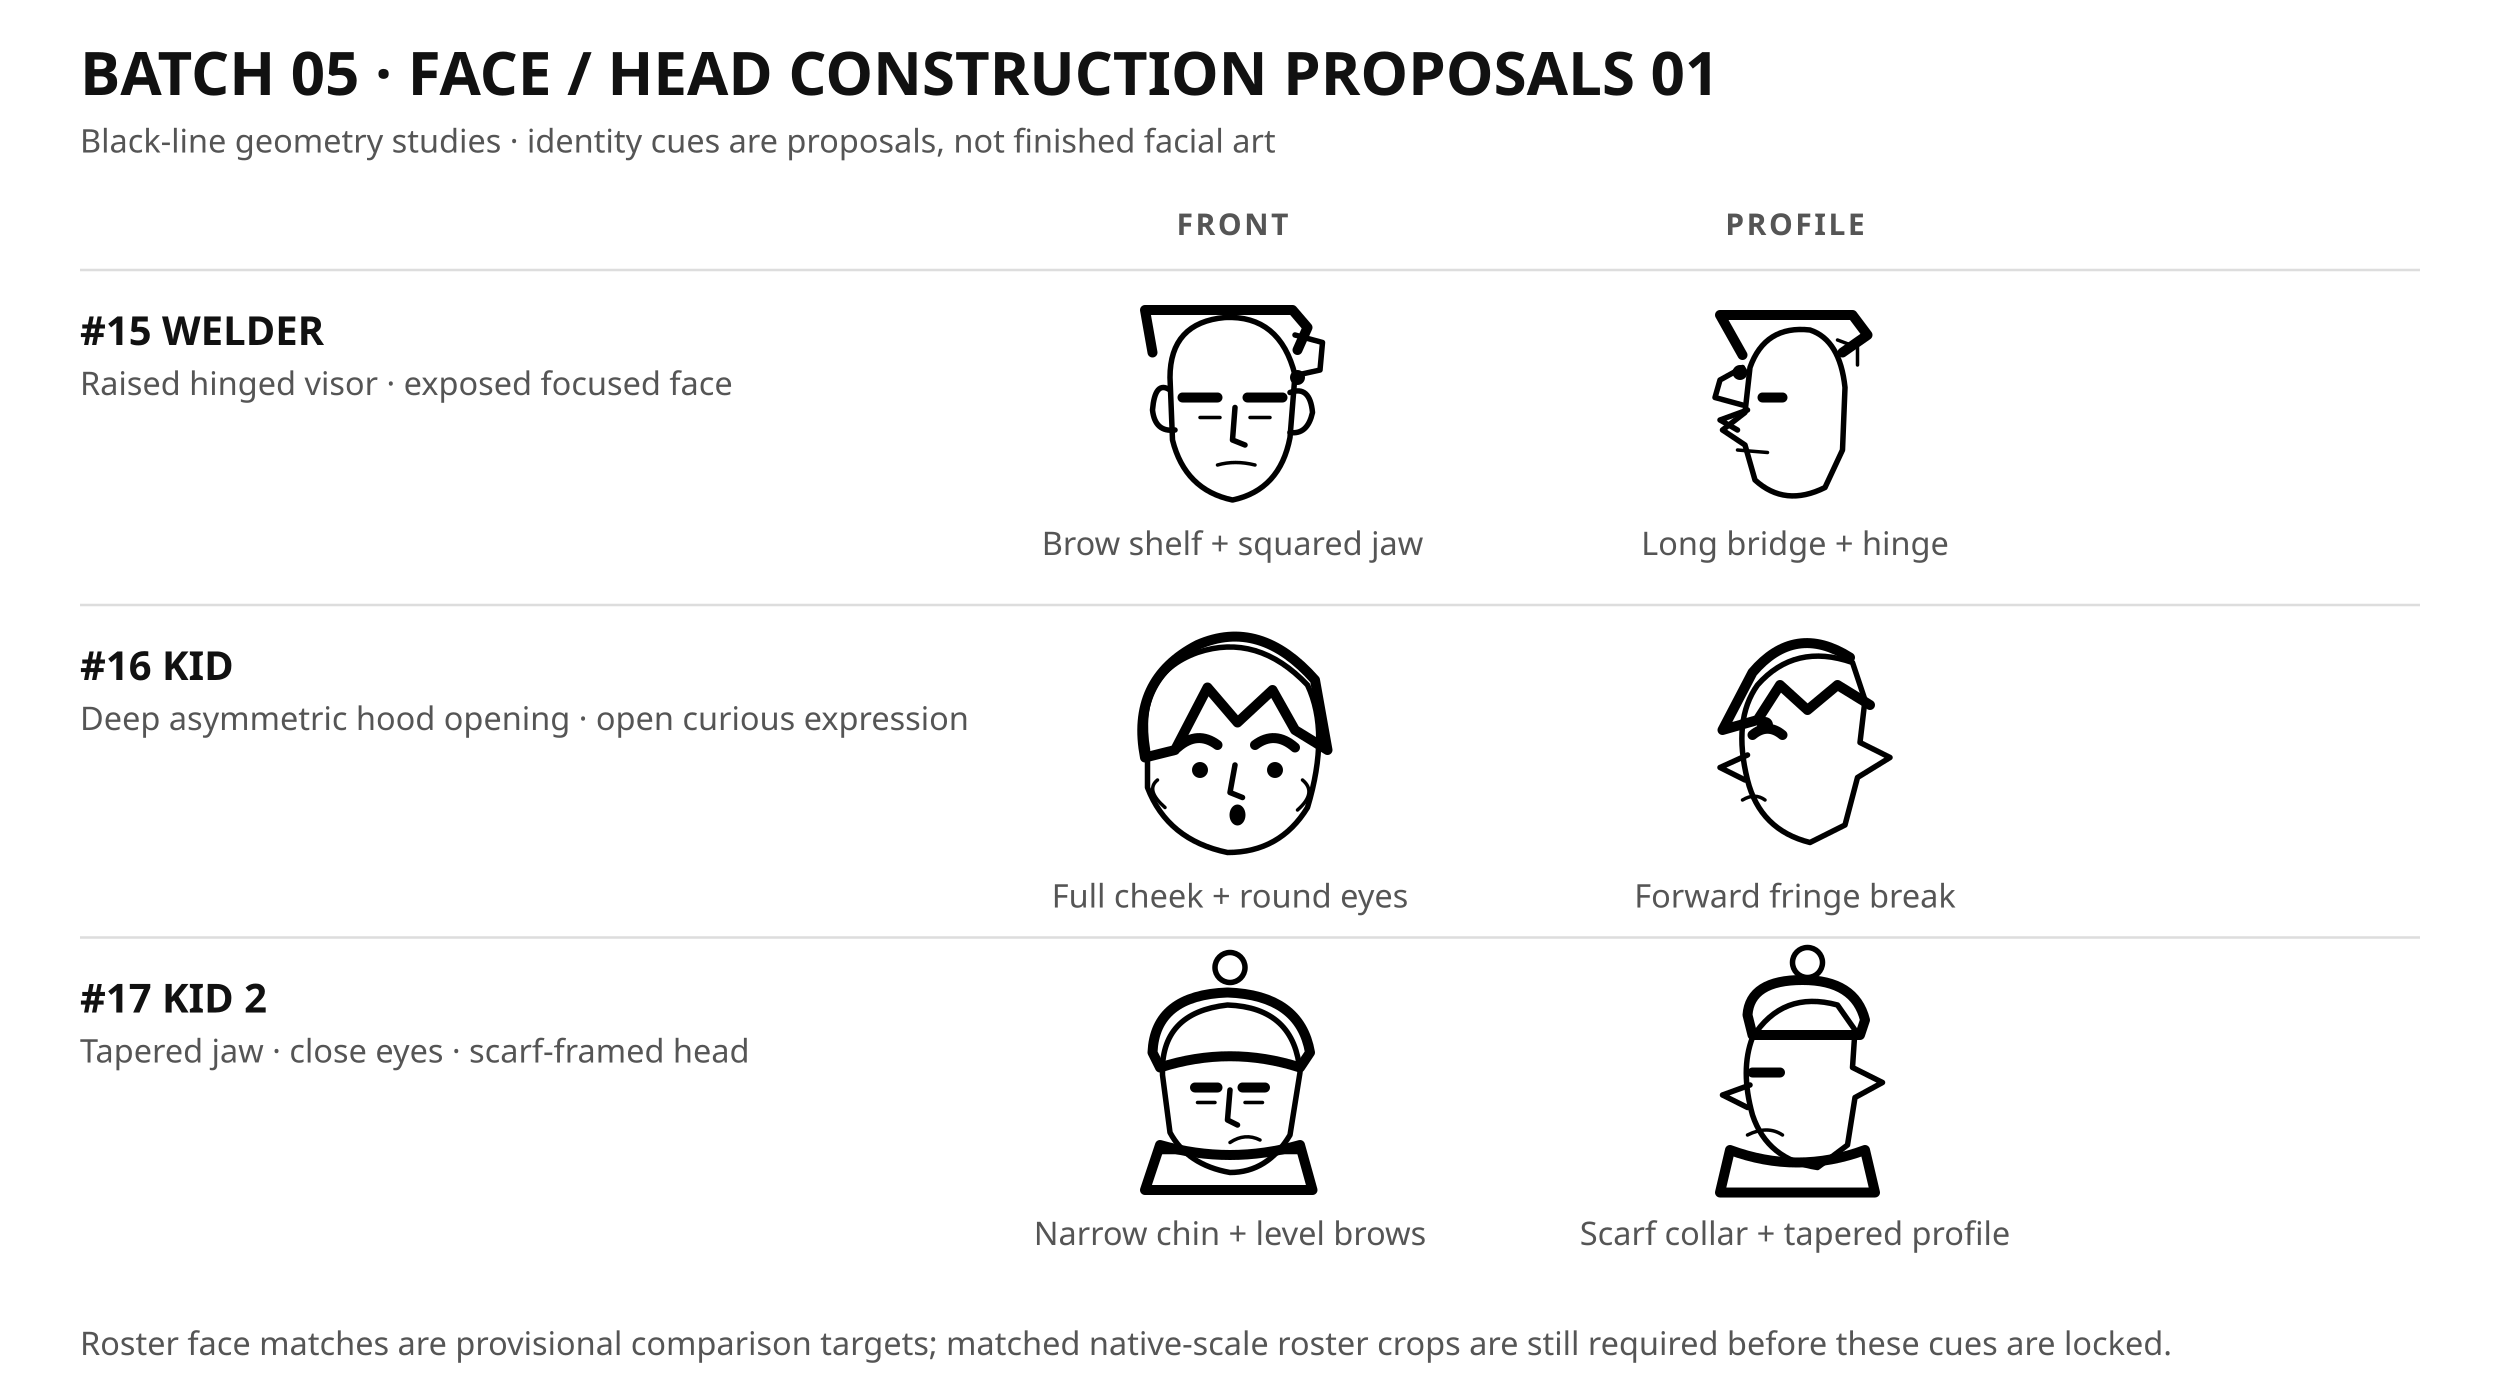
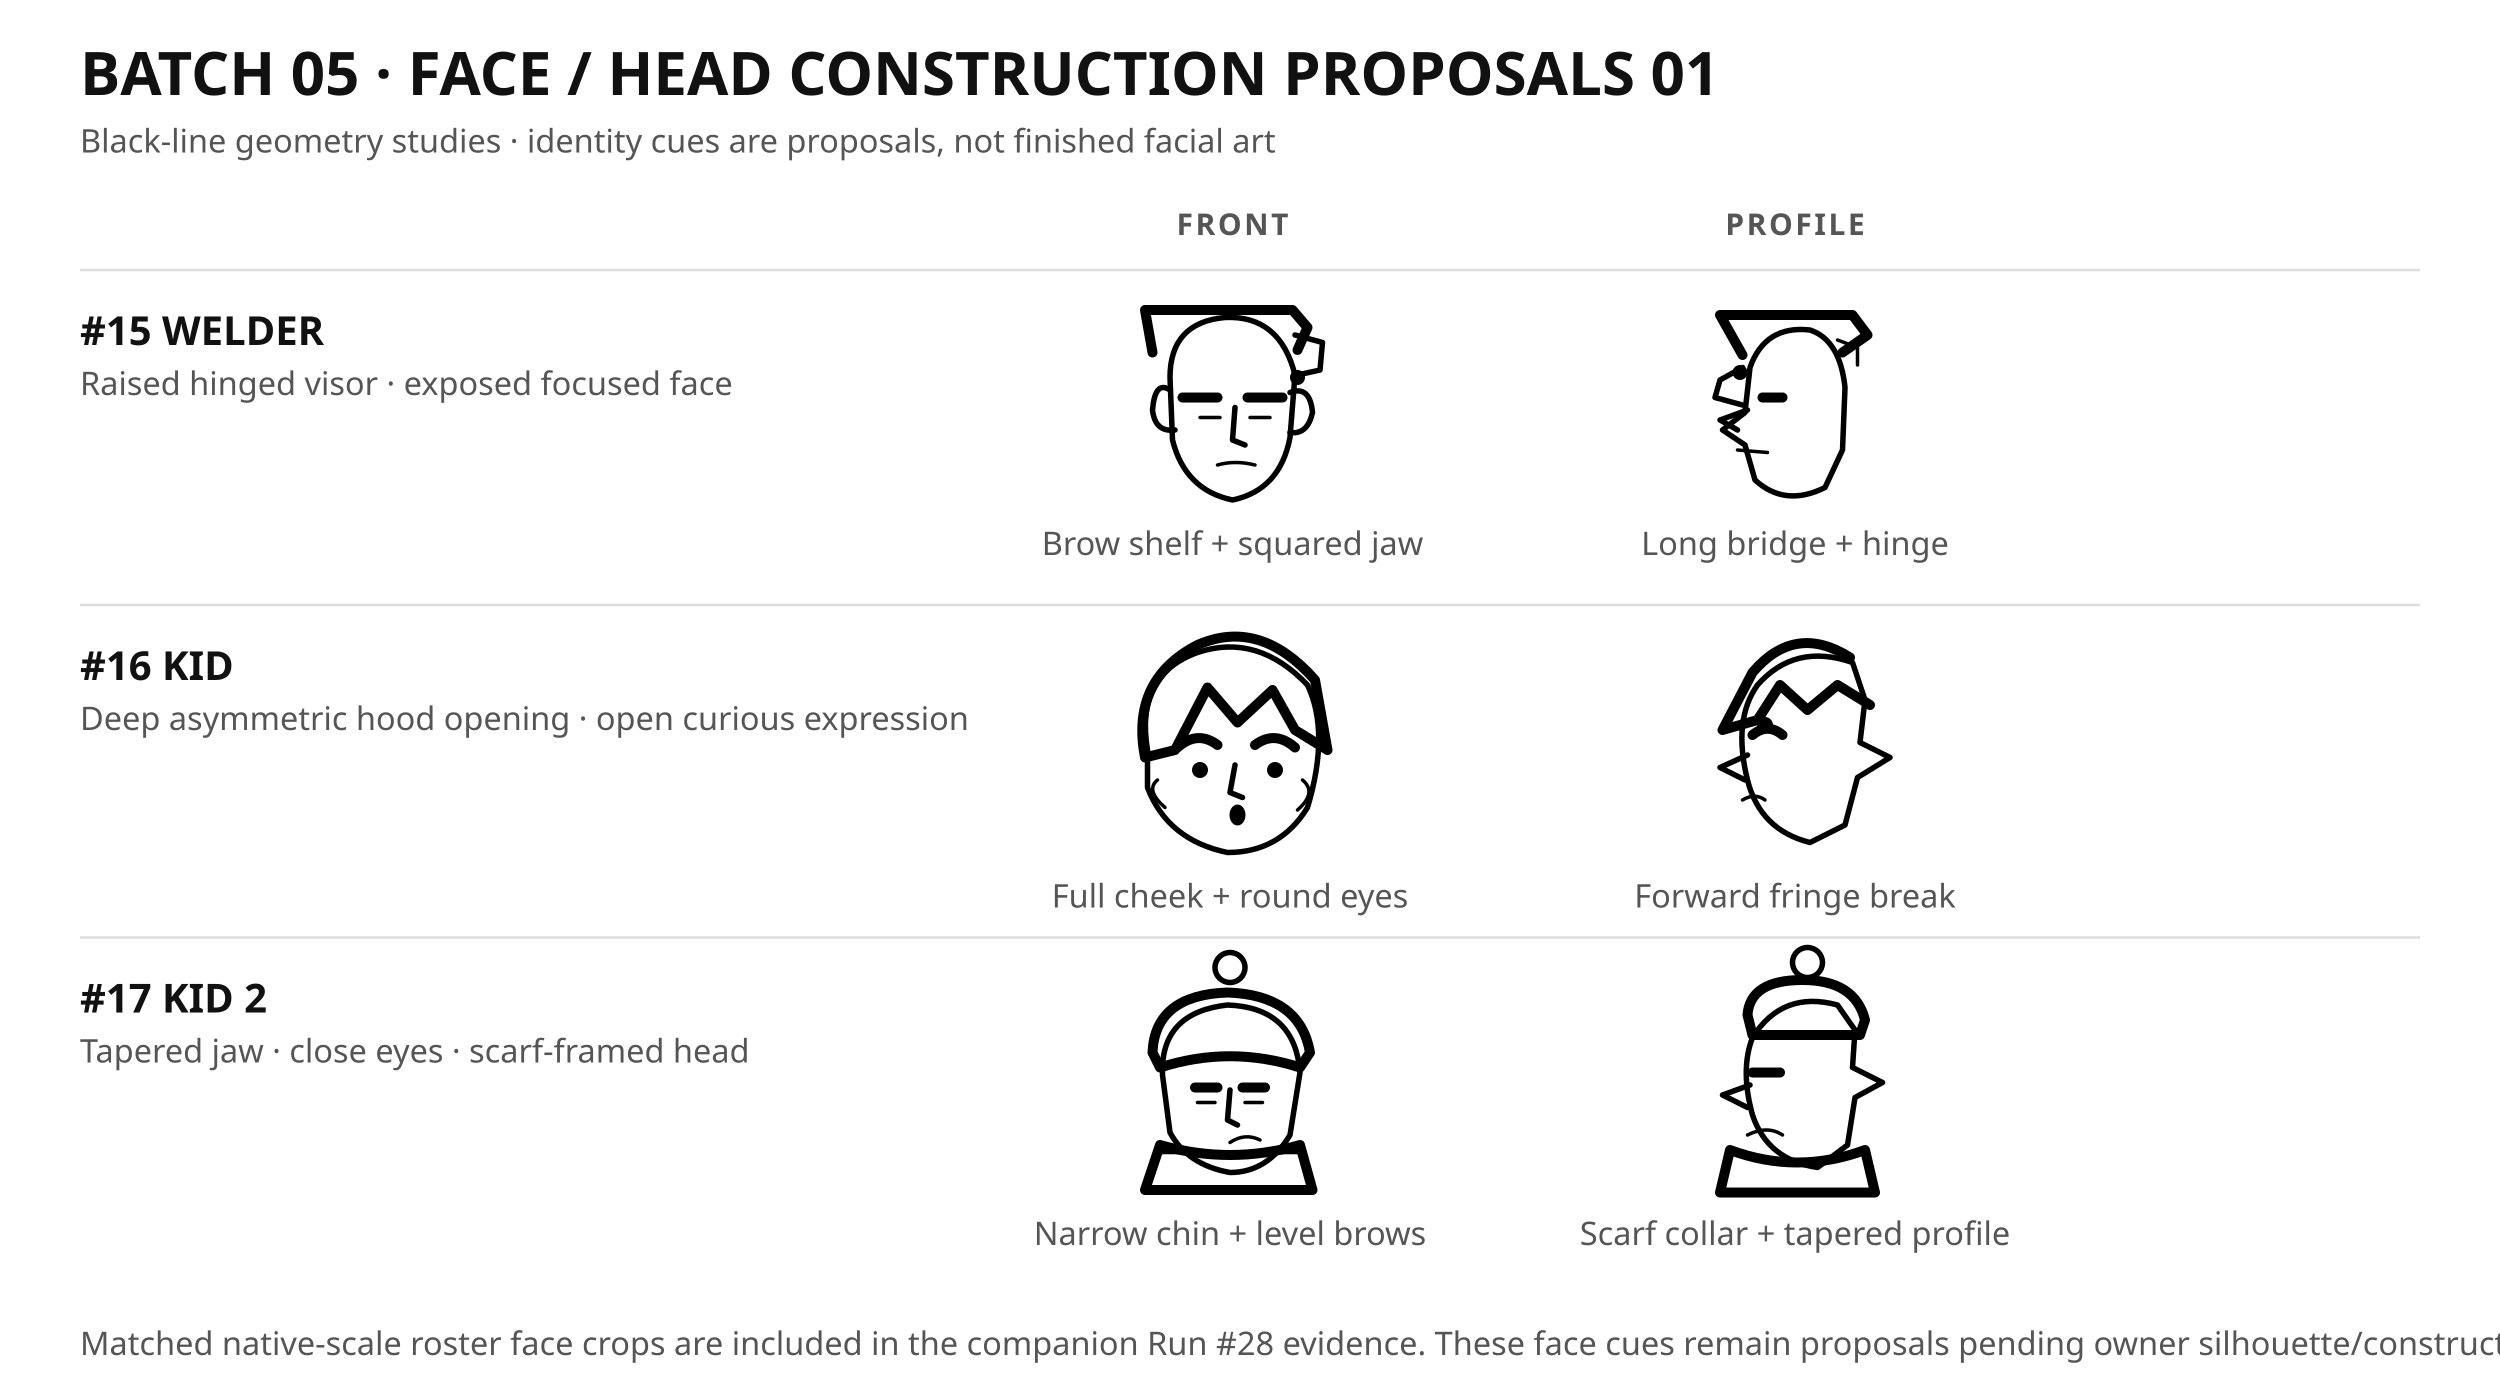
<svg xmlns="http://www.w3.org/2000/svg" width="1000" height="560" viewBox="0 0 1000 560" role="img" aria-labelledby="title desc">
  <rect width="1000" height="560" fill="#fff" />
  <style>
 .h{font:700 24px system-ui,sans-serif;fill:#111}.s{font:13px system-ui,sans-serif;fill:#555}
 .n{font:700 16px system-ui,sans-serif;fill:#111}.d{font:600 12px system-ui,sans-serif;fill:#555;letter-spacing:1px}
 .ink{fill:none;stroke:#000;stroke-width:2.2;stroke-linecap:round;stroke-linejoin:round}
 .heavy{fill:none;stroke:#000;stroke-width:4;stroke-linecap:round;stroke-linejoin:round}
 .solid{fill:#000;stroke:none}
 .fine{fill:none;stroke:#000;stroke-width:1.4;stroke-linecap:round;stroke-linejoin:round}
 .rule{stroke:#ddd;stroke-width:1}
</style>
  <text x="32" y="38" class="h">BATCH 05 · FACE / HEAD CONSTRUCTION PROPOSALS 01</text>
  <text x="32" y="61" class="s">Black-line geometry studies · identity cues are proposals, not finished facial art</text>
  <g class="d" text-anchor="middle">
    <text x="493" y="94">FRONT</text>
    <text x="718" y="94">PROFILE</text>
  </g>
  <line x1="32" y1="108" x2="968" y2="108" class="rule" />
  <text x="32" y="138" class="n">#15 WELDER</text>
  <text x="32" y="158" class="s">Raised hinged visor · exposed focused face</text>
  <g transform="translate(440 112)">
    <g class="ink">
      <path d="M28 39 Q28 17 50 15 Q72 14 78 38 L76 63 Q72 84 53 88 Q34 84 29 64 Z" />
      <path d="M28 44 Q22 40 21 52 Q22 61 30 60 M76 45 Q84 42 85 53 Q83 62 76 61" />
      <path d="M33 47 L47 47 M59 47 L73 47" class="heavy" />
      <path d="M40 55 L48 55 M60 55 L68 55" class="fine" />
      <path d="M54 51 L53 64 L58 66" />
      <path d="M47 74 Q54 72 62 74" class="fine" />
      <path d="M21 29 L18 12 L77 12 L83 19 L79 28" class="heavy" />
      <path d="M78 22 L89 25 L88 36 L79 38" class="ink" />
      <circle cx="79" cy="39" r="3" class="solid" />
    </g>
    <text x="53" y="110" class="s" text-anchor="middle">Brow shelf + squared jaw</text>
  </g>
  <g transform="translate(670 112)">
    <g class="ink">
      <path d="M54 20 Q36 18 30 35 L28 53 L19 60 L28 66 L32 80 Q44 91 60 83 L67 68 L68 43 Q66 24 54 20 Z" />
      <path d="M27 30 L18 14 L71 14 L77 22 L67 29" class="heavy" />
      <path d="M27 35 L18 40 L16 47 L27 50" class="ink" />
      <path d="M35 47 L43 47" class="heavy" />
      <path d="M29 52 L18 56 L25 60" />
      <path d="M25 68 L37 69" class="fine" />
      <circle cx="26" cy="37" r="3" class="solid" />
      <path d="M65 24 L73 27 L73 34" class="fine" />
    </g>
    <text x="48" y="110" class="s" text-anchor="middle">Long bridge + hinge</text>
  </g>
  <line x1="32" y1="242" x2="968" y2="242" class="rule" />
  <text x="32" y="272" class="n">#16 KID</text>
  <text x="32" y="292" class="s">Deep asymmetric hood opening · open curious expression</text>
  <g transform="translate(440 245)">
    <g class="ink">
      <path d="M19 55 Q14 25 39 16 Q63 8 83 29 Q92 48 83 78 Q72 96 51 96 Q27 91 19 70 Z" />
      <path d="M18 58 Q12 27 39 13 Q64 2 86 27 L91 55 L78 47 L69 31 L55 44 L43 30 L30 55 Z" class="heavy" />
      <path d="M31 54 Q39 47 47 53 M62 53 Q70 47 78 54" class="heavy" />
      <circle cx="40" cy="63" r="3.2" class="solid" />
      <circle cx="70" cy="63" r="3.2" class="solid" />
      <path d="M54 61 L52 72 L57 74" />
      <ellipse cx="55" cy="81" rx="3.2" ry="4.2" class="solid" />
      <path d="M23 67 Q18 71 26 78 M81 67 Q87 72 79 79" class="fine" />
    </g>
    <text x="52" y="118" class="s" text-anchor="middle">Full cheek + round eyes</text>
  </g>
  <g transform="translate(670 245)">
    <g class="ink">
      <path d="M71 20 Q48 12 33 29 Q23 43 29 67 Q34 87 54 92 L68 85 L73 66 L86 58 L74 52 L76 35 Z" />
      <path d="M70 18 Q48 4 31 24 L19 47 L33 43 L42 29 L53 39 L65 29 L78 37" class="heavy" />
      <path d="M31 49 Q37 44 43 49" class="heavy" />
      <path d="M29 57 L18 62 L28 67" />
      <path d="M27 75 Q32 72 36 75" class="fine" />
      <circle cx="36" cy="45" r="3.2" class="solid" />
    </g>
    <text x="48" y="118" class="s" text-anchor="middle">Forward fringe break</text>
  </g>
  <line x1="32" y1="375" x2="968" y2="375" class="rule" />
  <text x="32" y="405" class="n">#17 KID 2</text>
  <text x="32" y="425" class="s">Tapered jaw · close eyes · scarf-framed head</text>
  <g transform="translate(440 378)">
    <g class="ink">
      <path d="M25 52 Q24 27 51 24 Q78 25 80 51 L76 76 Q67 91 52 91 Q35 88 28 75 Z" />
      <path d="M21 43 Q22 20 51 19 Q80 20 84 43 L80 49 Q52 40 24 49 Z" class="heavy" />
      <circle cx="52" cy="9" r="6" class="ink" />
      <path d="M38 57 L47 57 M57 57 L66 57" class="heavy" />
      <path d="M39 63 L46 63 M58 63 L65 63" class="fine" />
      <path d="M52 58 L51 70 L55 72" />
      <path d="M52 79 Q58 75 64 78" class="fine" />
      <path d="M24 80 Q52 88 80 80 L85 98 L18 98 Z" class="heavy" />
      <path d="M24 83 L80 83" class="fine" />
    </g>
    <text x="52" y="120" class="s" text-anchor="middle">Narrow chin + level brows</text>
  </g>
  <g transform="translate(670 378)">
    <g class="ink">
      <path d="M65 24 Q43 18 31 37 Q26 50 31 68 Q37 86 57 89 L69 80 L72 61 L83 55 L71 49 L72 34 Z" />
      <path d="M29 28 Q30 14 51 14 Q72 14 76 30 L74 36 L31 36 Z" class="heavy" />
      <circle cx="53" cy="7" r="6" class="ink" />
      <path d="M31 51 L42 51" class="heavy" />
      <path d="M30 56 L19 60 L29 65" />
      <path d="M29 76 Q37 72 43 76" class="fine" />
      <path d="M22 82 Q49 92 76 82 L80 99 L18 99 Z" class="heavy" />
    </g>
    <text x="48" y="120" class="s" text-anchor="middle">Scarf collar + tapered profile</text>
  </g>
-   <text x="32" y="542" class="s">Roster face matches are provisional comparison targets; matched native-scale roster crops are still required before these cues are locked.</text>
+   <text x="32" y="542" class="s">Matched native-scale roster face crops are included in the companion Run #28 evidence. These face cues remain proposals pending owner silhouette/construction approval.</text>
</svg>
